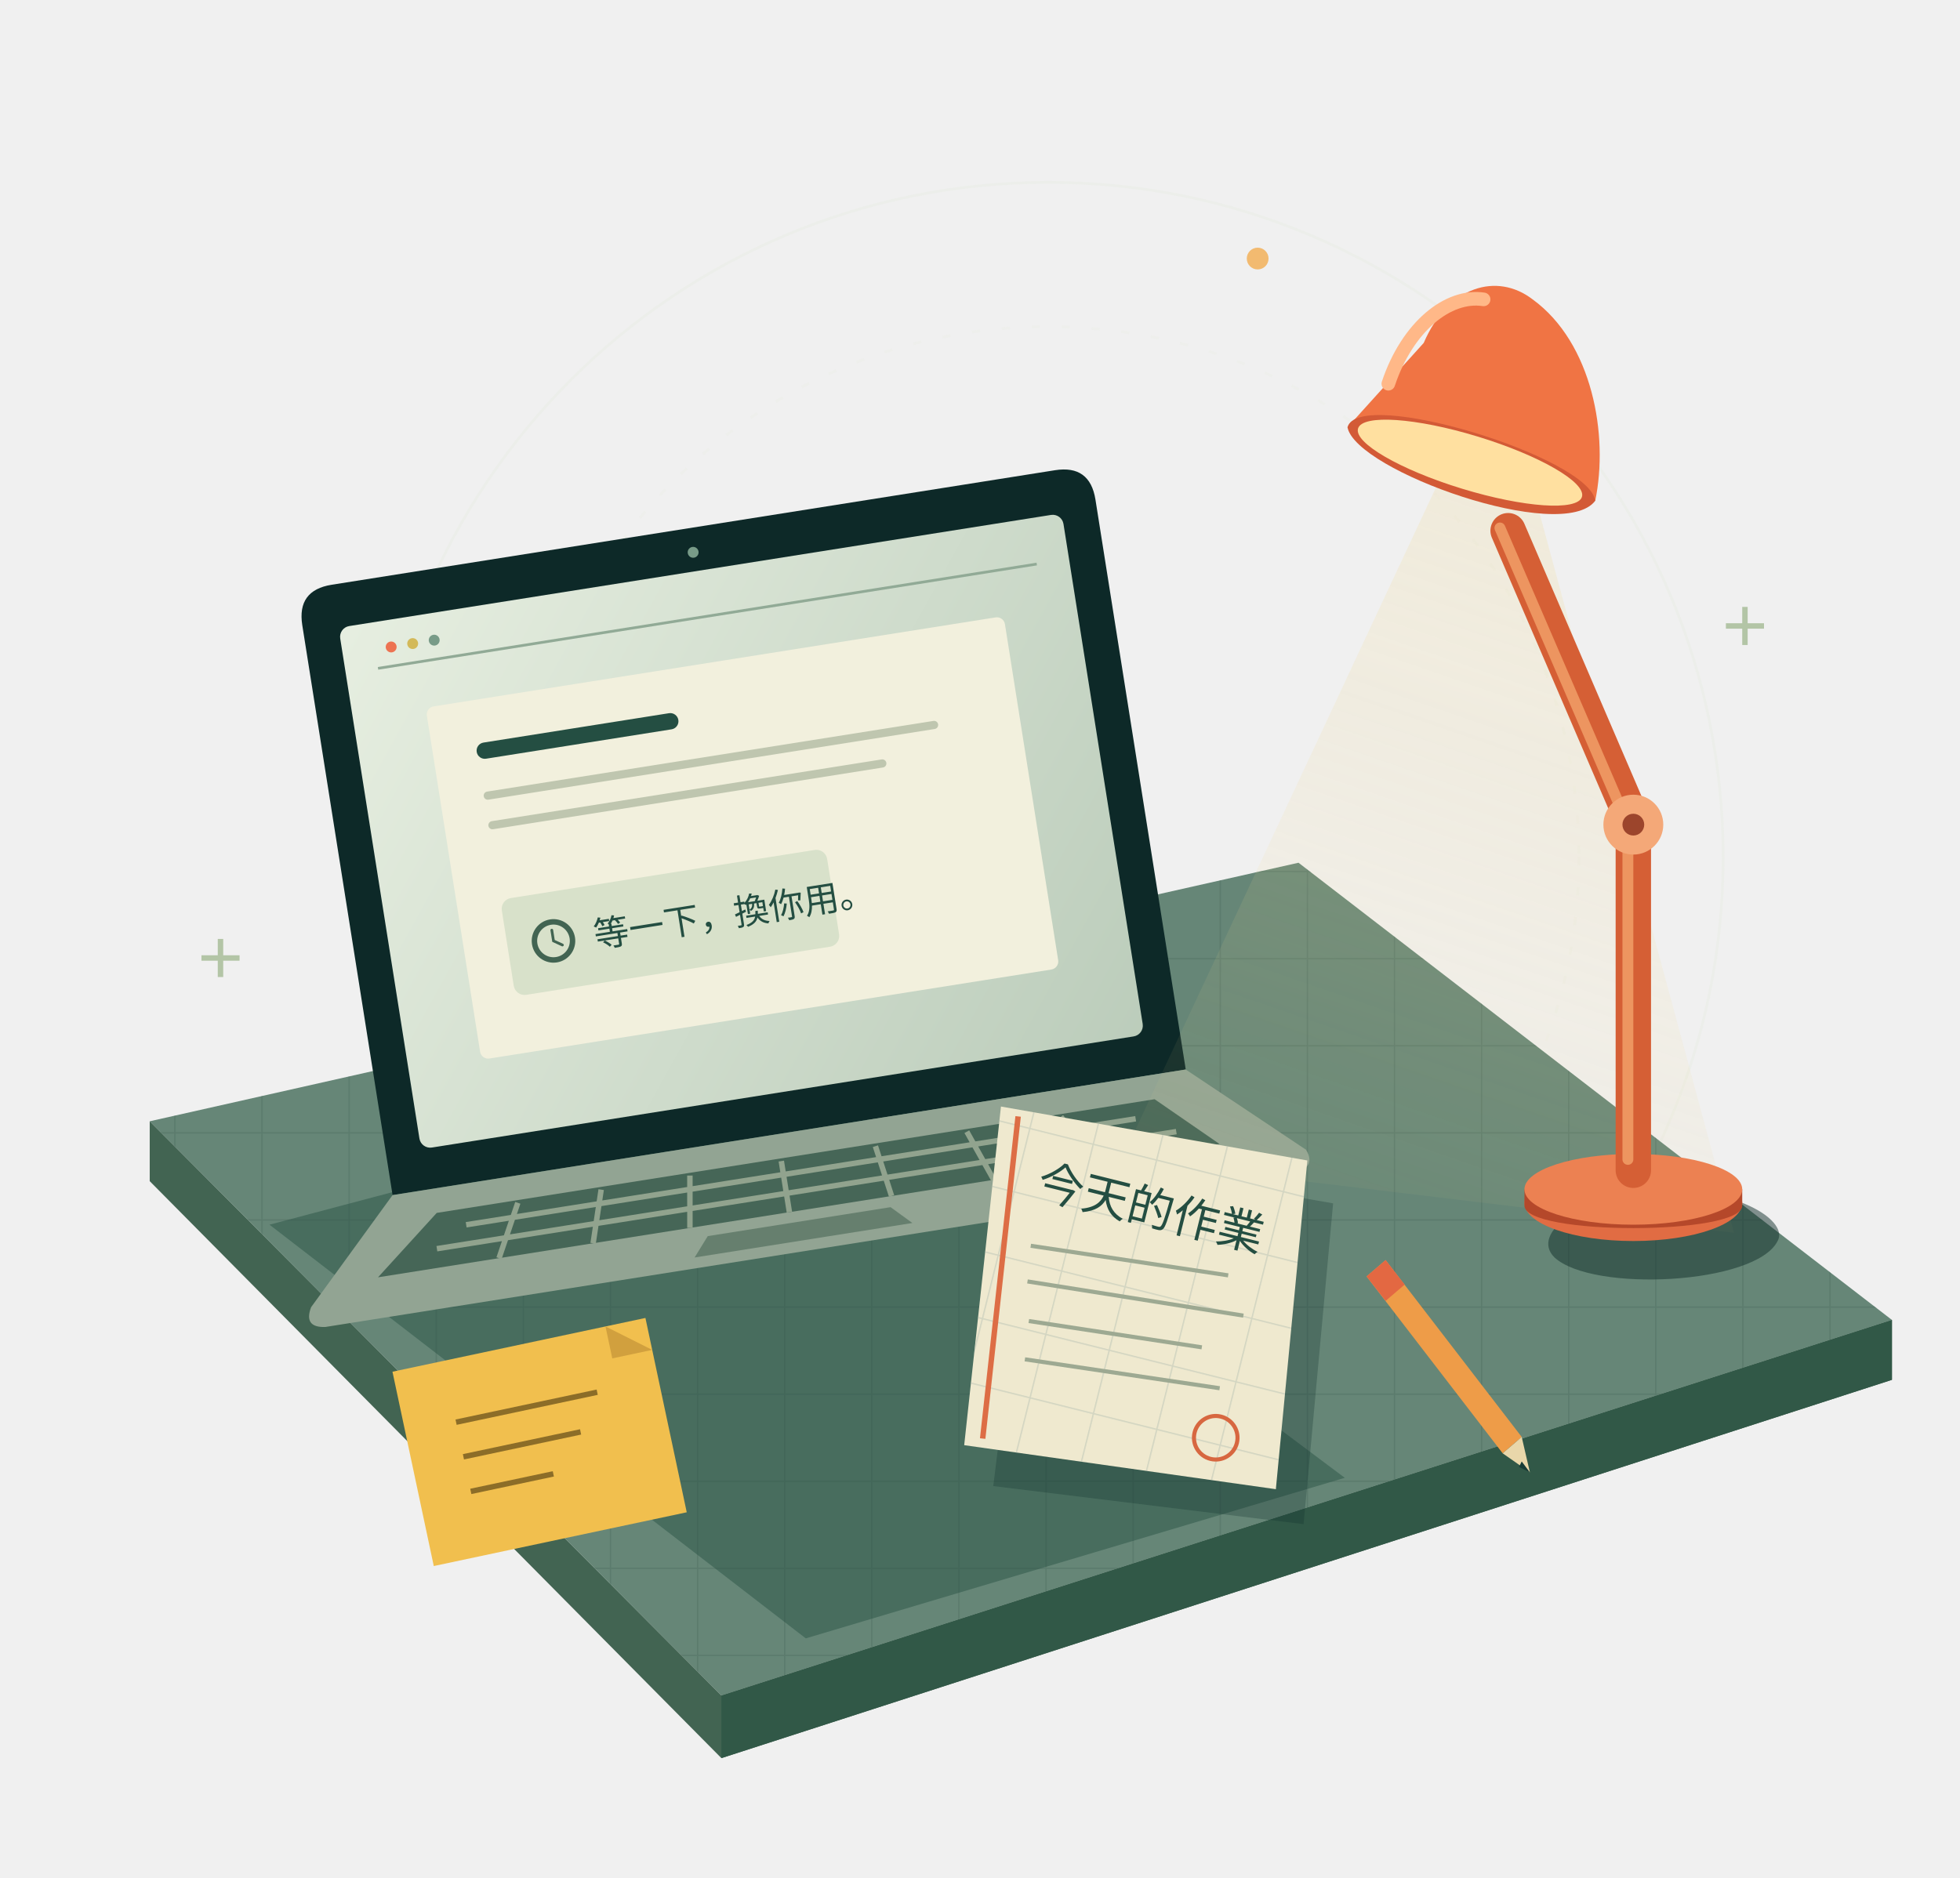
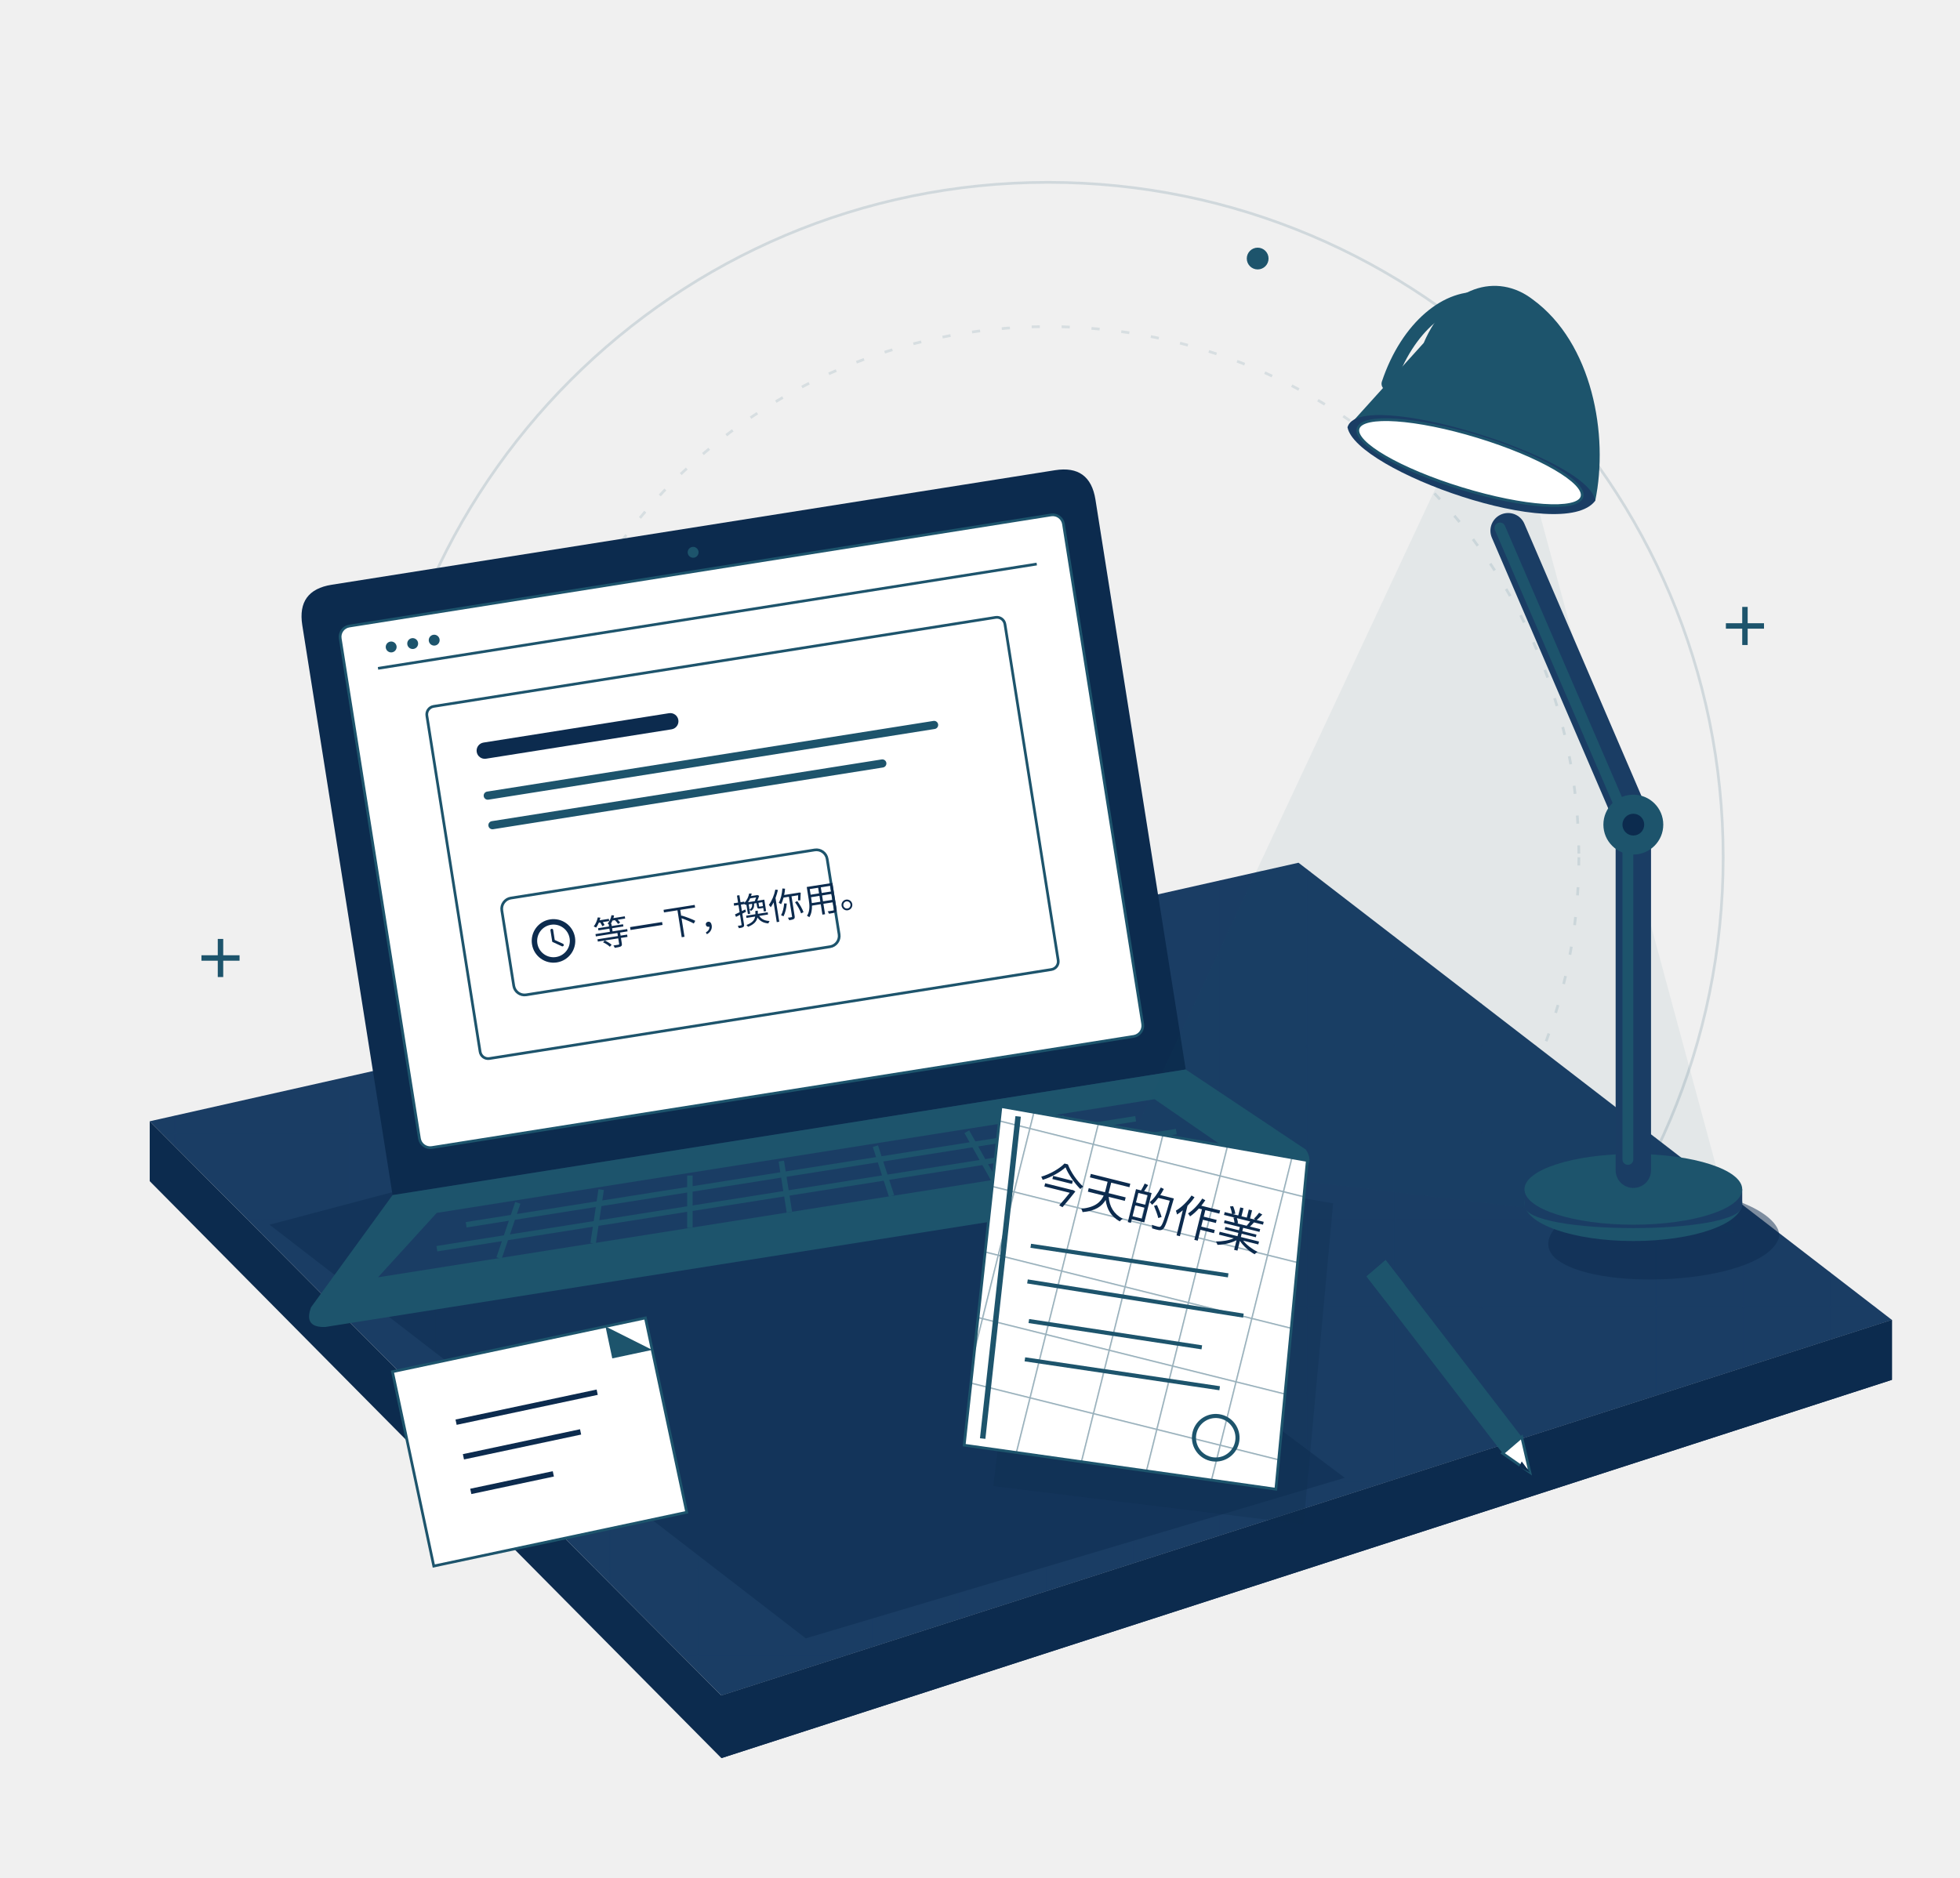
<svg xmlns="http://www.w3.org/2000/svg" viewBox="0 0 720 690" fill="none">
  <defs>
    <pattern id="grid" width="32" height="32" patternUnits="userSpaceOnUse">
-       <path d="M32 0H0V32" stroke="#47665a" stroke-opacity=".32" />
+       <path d="M32 0H0V32" stroke="#1A3D64" stroke-opacity=".32" />
    </pattern>
    <pattern id="paper" width="24" height="24" patternUnits="userSpaceOnUse">
-       <path d="M24 0H0V24" stroke="#b4bfb2" stroke-opacity=".45" />
+       <path d="M24 0H0V24" stroke="#1D546C" stroke-opacity=".45" />
    </pattern>
-     <linearGradient id="light" x1="537" y1="135" x2="414" y2="492" gradientUnits="userSpaceOnUse">
-       <stop stop-color="#f1d88d" stop-opacity=".24" />
-       <stop offset="1" stop-color="#f1d88d" stop-opacity="0" />
-     </linearGradient>
-     <linearGradient id="screen" x1="150" y1="206" x2="436" y2="429" gradientUnits="userSpaceOnUse">
-       <stop stop-color="#e6eee0" />
-       <stop offset="1" stop-color="#b7c9b7" />
-     </linearGradient>
  </defs>
-   <circle cx="385" cy="315" r="248" stroke="#dbe7cd" stroke-opacity=".15" />
-   <circle cx="385" cy="315" r="195" stroke="#dbe7cd" stroke-opacity=".12" stroke-dasharray="3 8" />
-   <path d="M55 412L477 317L695 485L265 623Z" fill="#668677" />
+   <circle cx="385" cy="315" r="248" stroke="#1D546C" stroke-opacity=".15" />
+   <circle cx="385" cy="315" r="195" stroke="#1D546C" stroke-opacity=".12" stroke-dasharray="3 8" />
+   <path d="M55 412L477 317L695 485L265 623Z" fill="#1A3D64" />
  <path d="M55 412L477 317L695 485L265 623Z" fill="url(#grid)" />
-   <path d="M55 412V434L265 646L695 507V485L265 623Z" fill="#426452" />
-   <path d="M265 623V646L695 507V485Z" fill="#315847" />
-   <path d="M99 450L296 602L494 543L299 397Z" fill="#244e42" fill-opacity=".45" />
+   <path d="M55 412V434L265 646L695 507V485L265 623Z" fill="#0C2B4E" />
+   <path d="M265 623V646L695 507V485Z" fill="#0C2B4E" />
+   <path d="M99 450L296 602L494 543L299 397Z" fill="#0C2B4E" fill-opacity=".45" />
  <g transform="rotate(-9 285 350)">
-     <path d="M132 204Q132 191 145 191H414Q427 191 427 204V416H132Z" fill="#0d2928" />
-     <rect x="145" y="207" width="269" height="194" rx="4" fill="url(#screen)" />
-     <circle cx="278" cy="200" r="2" fill="#789b88" />
-     <path d="M132 416H427L466 452Q469 459 460 460H100Q92 459 96 452Z" fill="#92a493" />
-     <path d="M147 425H414L435 445H122Z" fill="#466657" />
-     <path d="M157 431H406M145 438H420M177 426L167 445M208 426L202 445M241 426L238 445M275 426V445M310 426L313 445M344 426L351 445M379 426L390 445" stroke="#91a38e" stroke-width="2" />
-     <path d="M244 449H312L319 456H238Z" fill="#667f6e" />
-     <path d="M157 224H402" stroke="#91aa96" />
-     <circle cx="163" cy="217" r="2" fill="#ed7352" />
-     <circle cx="171" cy="217" r="2" fill="#d3b959" />
-     <circle cx="179" cy="217" r="2" fill="#789b88" />
-     <rect x="172" y="241" width="215" height="131" rx="3" fill="#f2f0dd" />
-     <rect x="188" y="257" width="75" height="6" rx="3" fill="#244e42" />
-     <rect x="188" y="275" width="169" height="3" rx="1.5" fill="#bfc6af" />
-     <rect x="188" y="286" width="148" height="3" rx="1.5" fill="#bfc6af" />
-     <rect x="188" y="315" width="121" height="36" rx="4" fill="#d8e1ca" />
-     <circle cx="205" cy="333" r="7" stroke="#426452" stroke-width="2" />
-     <path d="M205 329V333L208 335" stroke="#426452" stroke-linecap="round" />
-     <text x="220" y="338" font-family="sans-serif" font-size="13" fill="#244e42">等一下，換你用。</text>
+     <path d="M132 204Q132 191 145 191H414Q427 191 427 204V416H132Z" fill="#0C2B4E" />
+     <rect x="145" y="207" width="269" height="194" rx="4" fill="#FFFFFF" stroke="#1D546C" stroke-width="1" />
+     <circle cx="278" cy="200" r="2" fill="#1D546C" />
+     <path d="M132 416H427L466 452Q469 459 460 460H100Q92 459 96 452Z" fill="#1D546C" />
+     <path d="M147 425H414L435 445H122Z" fill="#1A3D64" />
+     <path d="M157 431H406M145 438H420M177 426L167 445M208 426L202 445M241 426L238 445M275 426V445M310 426L313 445M344 426L351 445M379 426L390 445" stroke="#1D546C" stroke-width="2" />
+     <path d="M244 449H312L319 456H238Z" fill="#1D546C" />
+     <path d="M157 224H402" stroke="#1D546C" />
+     <circle cx="163" cy="217" r="2" fill="#1D546C" />
+     <circle cx="171" cy="217" r="2" fill="#1D546C" />
+     <circle cx="179" cy="217" r="2" fill="#1D546C" />
+     <rect x="172" y="241" width="215" height="131" rx="3" fill="#FFFFFF" stroke="#1D546C" stroke-width="1" />
+     <rect x="188" y="257" width="75" height="6" rx="3" fill="#0C2B4E" />
+     <rect x="188" y="275" width="169" height="3" rx="1.5" fill="#1D546C" />
+     <rect x="188" y="286" width="148" height="3" rx="1.5" fill="#1D546C" />
+     <rect x="188" y="315" width="121" height="36" rx="4" fill="#FFFFFF" stroke="#1D546C" stroke-width="1" />
+     <circle cx="205" cy="333" r="7" stroke="#0C2B4E" stroke-width="2" />
+     <path d="M205 329V333L208 335" stroke="#0C2B4E" stroke-linecap="round" />
+     <text x="220" y="338" font-family="Noto Sans TC, sans-serif" font-size="13" fill="#0C2B4E">等一下，換你用。</text>
  </g>
-   <path d="M550 131L412 426L637 453Z" fill="url(#light)" />
-   <path d="M610 437C640 437 657 449 653 456C645 472 585 475 571 462C562 453 581 439 610 437Z" fill="#102e2b" fill-opacity=".5" />
-   <ellipse cx="600" cy="442" rx="40" ry="14" fill="#e16c43" />
-   <path d="M560 437V443C560 454 640 454 640 443V437" fill="#b5482a" />
-   <ellipse cx="600" cy="437" rx="40" ry="13" fill="#ec8152" />
-   <path d="M600 430V302L554 195" stroke="#d55f35" stroke-width="13" stroke-linecap="round" />
-   <path d="M598 426V303L551 194" stroke="#ed9560" stroke-width="4" stroke-linecap="round" />
-   <circle cx="600" cy="303" r="11" fill="#f4a878" />
-   <circle cx="600" cy="303" r="4" fill="#9c452c" />
-   <path d="M523 126C532 105 550 100 563 110C585 126 591 160 586 184L495 157Z" fill="#f07444" />
-   <path d="M495 157C499 142 584 168 586 184C574 200 498 173 495 157Z" fill="#d35a36" />
-   <ellipse cx="540" cy="170" rx="43" ry="10" transform="rotate(17 540 170)" fill="#ffe0a0" />
-   <path d="M510 141C517 120 532 108 545 110" stroke="#ffb888" stroke-width="5" stroke-linecap="round" />
+   <path d="M550 131L412 426L637 453Z" fill="#1D546C" fill-opacity=".06" />
+   <path d="M610 437C640 437 657 449 653 456C645 472 585 475 571 462C562 453 581 439 610 437Z" fill="#0C2B4E" fill-opacity=".5" />
+   <ellipse cx="600" cy="442" rx="40" ry="14" fill="#1D546C" />
+   <path d="M560 437V443C560 454 640 454 640 443V437" fill="#1A3D64" />
+   <ellipse cx="600" cy="437" rx="40" ry="13" fill="#1D546C" />
+   <path d="M600 430V302L554 195" stroke="#1A3D64" stroke-width="13" stroke-linecap="round" />
+   <path d="M598 426V303L551 194" stroke="#1D546C" stroke-width="4" stroke-linecap="round" />
+   <circle cx="600" cy="303" r="11" fill="#1D546C" />
+   <circle cx="600" cy="303" r="4" fill="#0C2B4E" />
+   <path d="M523 126C532 105 550 100 563 110C585 126 591 160 586 184L495 157Z" fill="#1D546C" />
+   <path d="M495 157C499 142 584 168 586 184C574 200 498 173 495 157Z" fill="#1A3D64" />
+   <ellipse cx="540" cy="170" rx="43" ry="10" transform="rotate(17 540 170)" fill="#FFFFFF" stroke="#1D546C" stroke-width="1" />
+   <path d="M510 141C517 120 532 108 545 110" stroke="#1D546C" stroke-width="5" stroke-linecap="round" />
  <g transform="rotate(14 441 497)">
-     <path d="M364 440L475 432L493 549L379 563Z" fill="#112f2b" fill-opacity=".28" />
-     <path d="M348 427L462 419L480 539L365 551Z" fill="#efe9cf" />
+     <path d="M364 440L475 432L493 549L379 563Z" fill="#0C2B4E" fill-opacity=".28" />
+     <path d="M348 427L462 419L480 539L365 551Z" fill="#FFFFFF" stroke="#1D546C" stroke-width="1" />
    <path d="M348 427L462 419L480 539L365 551Z" fill="url(#paper)" />
-     <path d="M355 429L371 547" stroke="#dd6d45" stroke-width="2" />
-     <text x="368" y="456" font-size="17" font-family="serif" fill="#244e42">今天的作業</text>
-     <path d="M371 474L444 467M373 487L453 480M377 501L441 495M379 515L451 508" stroke="#9da992" stroke-width="1.5" />
-     <circle cx="454" cy="526" r="8" stroke="#d76740" stroke-width="1.5" />
+     <path d="M355 429L371 547" stroke="#1D546C" stroke-width="2" />
+     <text x="368" y="456" font-size="17" font-family="Noto Sans TC, sans-serif" fill="#0C2B4E">今天的作業</text>
+     <path d="M371 474L444 467M373 487L453 480M377 501L441 495M379 515L451 508" stroke="#1D546C" stroke-width="1.5" />
+     <circle cx="454" cy="526" r="8" stroke="#1D546C" stroke-width="1.5" />
  </g>
-   <path d="M509 463L559 528L552 534L502 469Z" fill="#ee9c48" />
-   <path d="M509 463L516 472L509 478L502 469Z" fill="#e36842" />
-   <path d="M559 528L562 541L552 534Z" fill="#e9d7aa" />
-   <path d="M562 541L559 537L558 539Z" fill="#173b36" />
+   <path d="M509 463L559 528L552 534L502 469Z" fill="#1D546C" />
+   <path d="M509 463L516 472L509 478L502 469Z" fill="#1D546C" />
+   <path d="M559 528L562 541L552 534Z" fill="#FFFFFF" stroke="#1D546C" stroke-width="1" />
+   <path d="M562 541L559 537L558 539Z" fill="#0C2B4E" />
  <g transform="rotate(-12 200 531)">
-     <rect x="151" y="493" width="95" height="73" fill="#f1bf4e" />
-     <path d="M170 516H223M170 529H214M170 542H201" stroke="#8c6d28" stroke-width="2" />
-     <path d="M231 493V505H246" fill="#d1a03e" />
+     <rect x="151" y="493" width="95" height="73" fill="#FFFFFF" stroke="#1D546C" stroke-width="1" />
+     <path d="M170 516H223M170 529H214M170 542H201" stroke="#0C2B4E" stroke-width="2" />
+     <path d="M231 493V505H246" fill="#1D546C" />
  </g>
-   <path d="M74 352H88M81 345V359M634 230H648M641 223V237" stroke="#b3c5a6" stroke-width="2" />
-   <circle cx="462" cy="95" r="4" fill="#f2ba70" />
+   <path d="M74 352H88M81 345V359M634 230H648M641 223V237" stroke="#1D546C" stroke-width="2" />
+   <circle cx="462" cy="95" r="4" fill="#1D546C" />
</svg>
